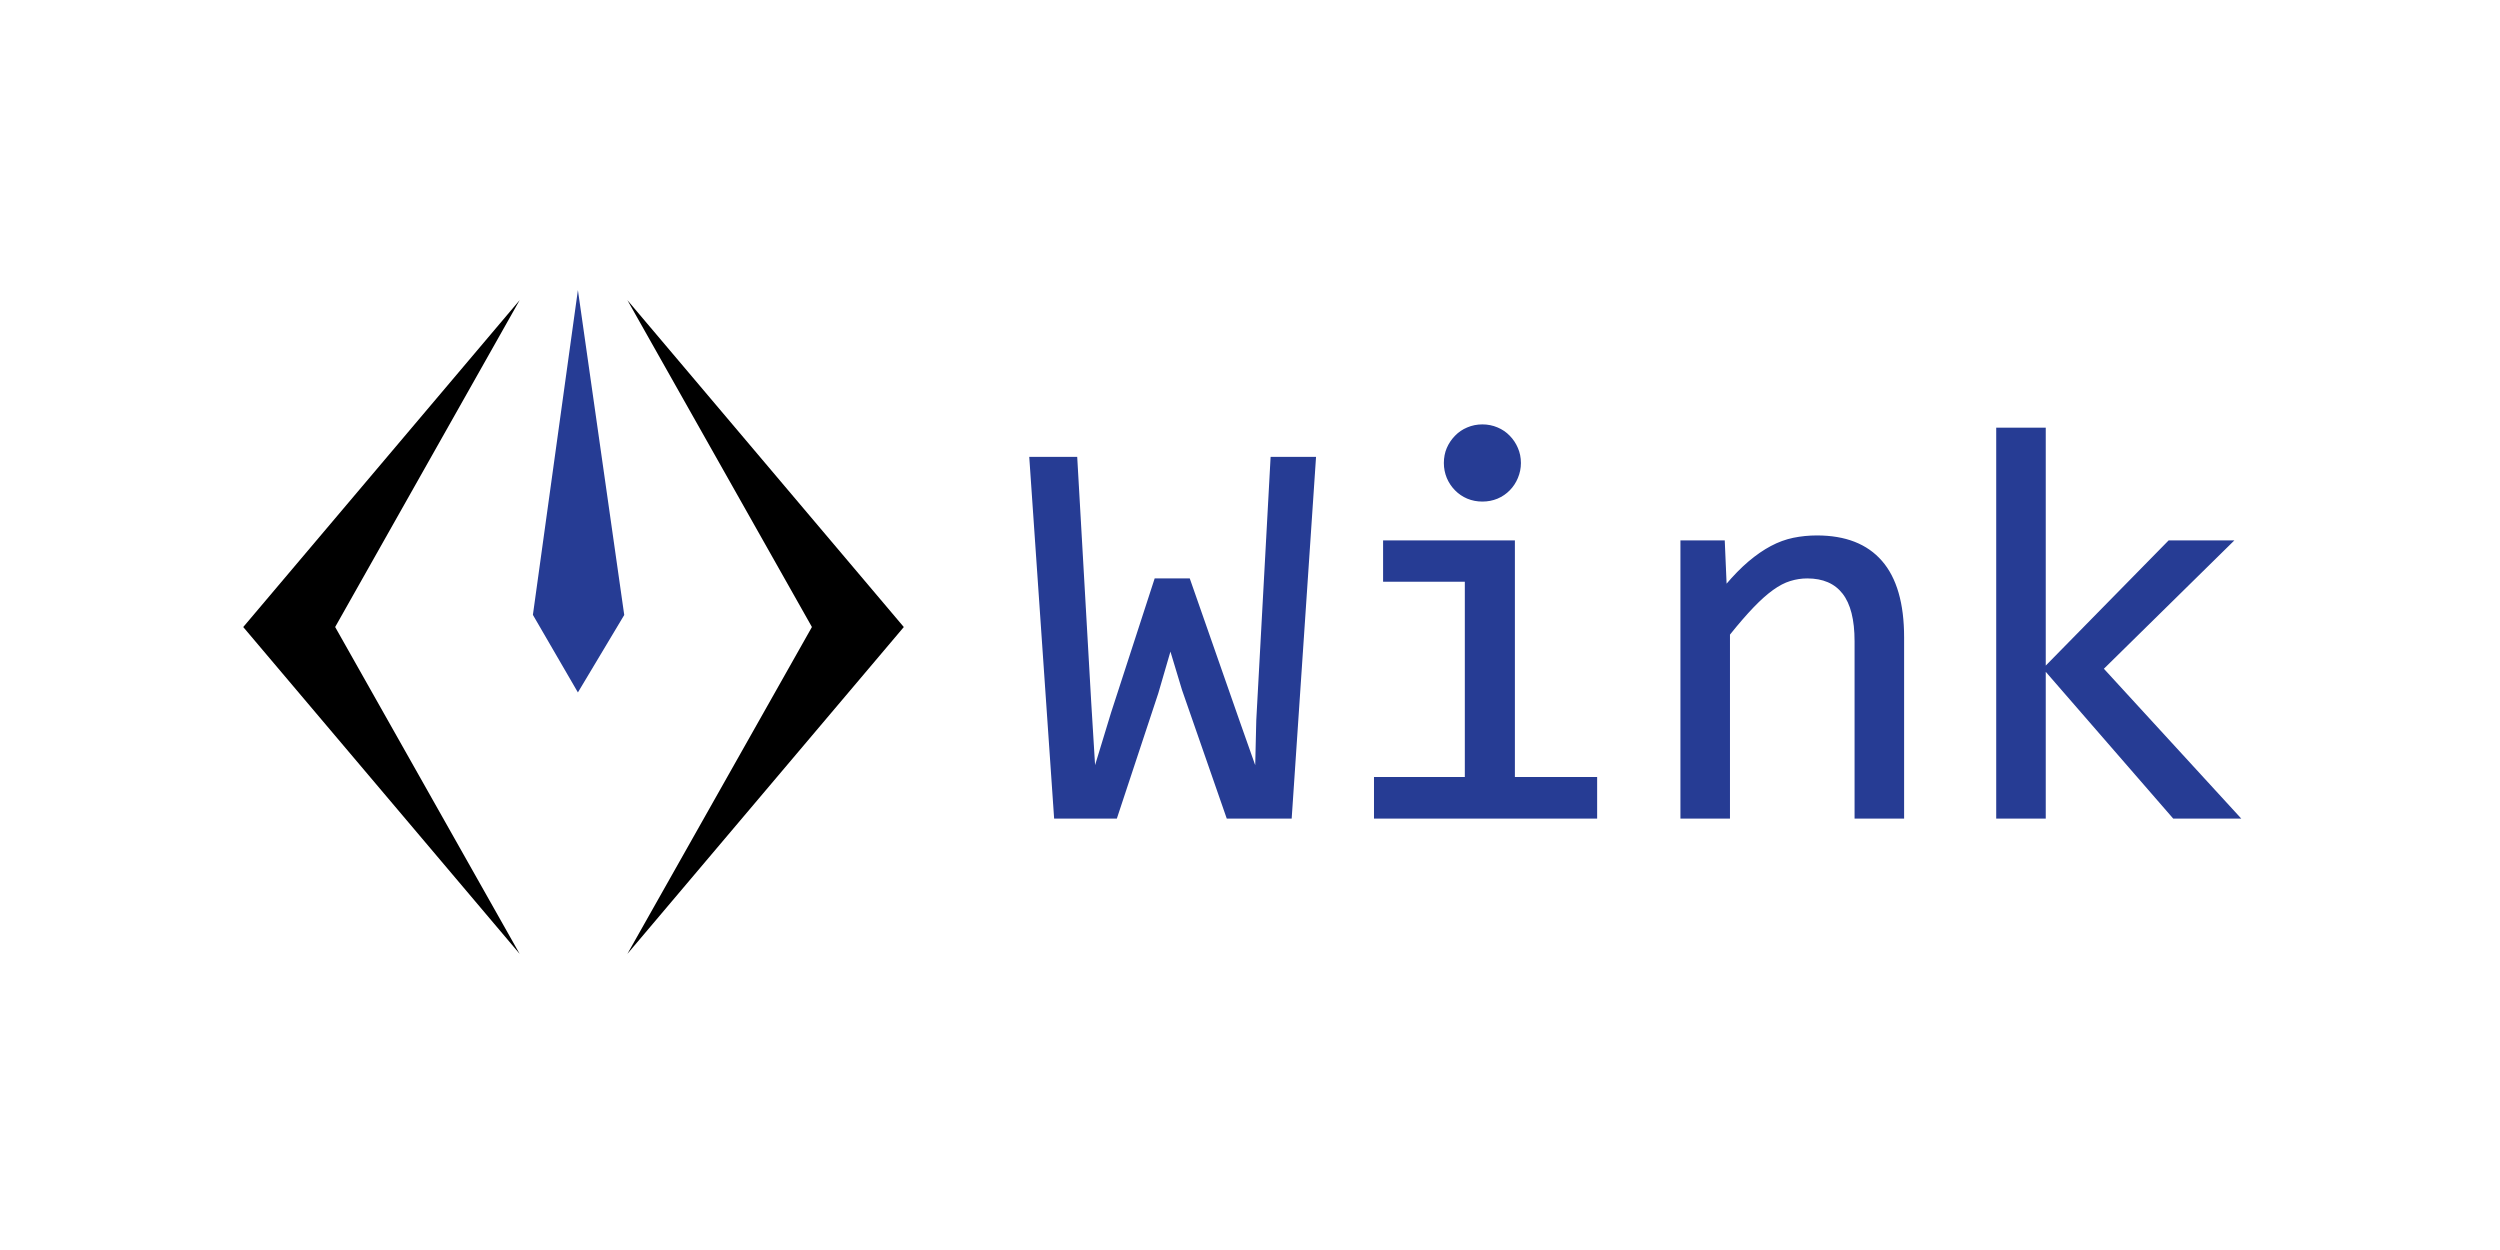
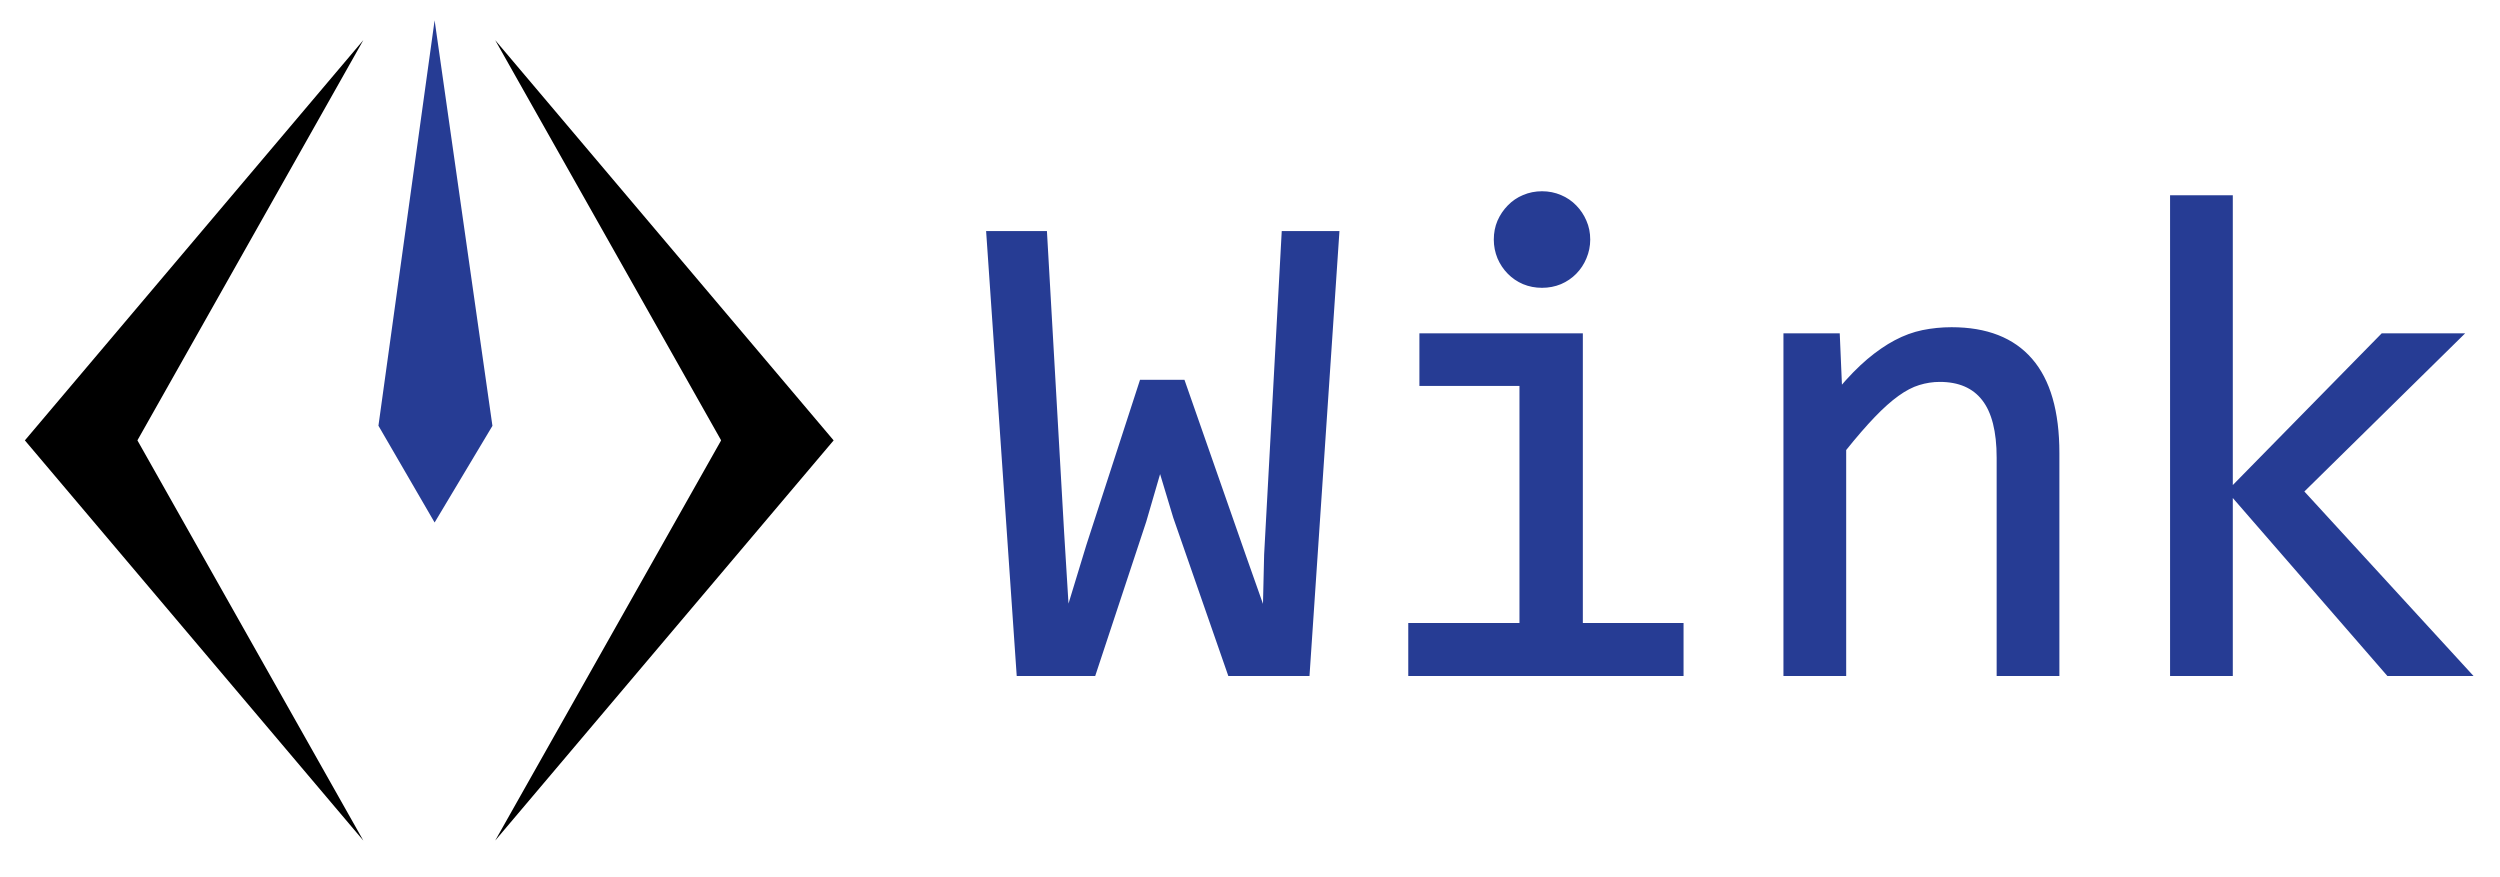
- <svg xmlns="http://www.w3.org/2000/svg" xmlns:xlink="http://www.w3.org/1999/xlink" width="200" height="100" viewBox="0 0 369 183" version="1.1">
+ <svg xmlns="http://www.w3.org/2000/svg" xmlns:xlink="http://www.w3.org/1999/xlink" width="301.387" height="105.71" version="1.1" style="">
+   <rect id="backgroundrect" width="100%" height="100%" x="0" y="0" fill="none" stroke="none" class="selected" style="" />
  <defs>
-     <g>
+     <g id="svg_1">
      <symbol overflow="visible" id="glyph0-0">
-         <path style="stroke:none;" d="M 42.141 -53.141 L 42.141 0 L 3.578 0 L 3.578 -53.141 Z M 38.328 -3.734 L 38.328 -49.359 L 7.312 -49.359 L 7.312 -3.734 Z M 32.438 -33.984 C 32.438 -32.766 32.219 -31.578 31.781 -30.422 C 31.352 -29.273 30.691 -28.258 29.797 -27.375 C 28.91 -26.5 27.77 -25.797 26.375 -25.266 C 24.977 -24.734 23.305 -24.469 21.359 -24.469 L 21.188 -18.047 L 17.141 -18.047 L 16.891 -28.297 L 21.516 -28.297 C 25.41 -28.297 27.359 -30.07 27.359 -33.625 C 27.359 -34.844 27.07 -35.938 26.5 -36.906 C 25.938 -37.883 25.141 -38.719 24.109 -39.406 C 23.086 -40.102 21.852 -40.633 20.406 -41 C 18.957 -41.363 17.363 -41.547 15.625 -41.547 L 14.219 -41.547 L 14.219 -45.625 L 15.875 -45.625 C 18.719 -45.625 21.176 -45.273 23.25 -44.578 C 25.32 -43.891 27.039 -42.992 28.406 -41.891 C 29.77 -40.797 30.781 -39.551 31.438 -38.156 C 32.102 -36.758 32.438 -35.367 32.438 -33.984 Z M 19.125 -14.391 C 20.125 -14.391 20.953 -14.039 21.609 -13.344 C 22.273 -12.656 22.609 -11.812 22.609 -10.812 C 22.609 -10.32 22.52 -9.867 22.344 -9.453 C 22.176 -9.035 21.938 -8.672 21.625 -8.359 C 21.312 -8.047 20.938 -7.789 20.5 -7.594 C 20.07 -7.406 19.613 -7.312 19.125 -7.312 C 18.633 -7.312 18.18 -7.406 17.766 -7.594 C 17.348 -7.789 16.984 -8.047 16.672 -8.359 C 16.359 -8.672 16.102 -9.035 15.906 -9.453 C 15.719 -9.867 15.625 -10.32 15.625 -10.812 C 15.625 -11.301 15.719 -11.758 15.906 -12.188 C 16.102 -12.625 16.359 -13.004 16.672 -13.328 C 16.984 -13.66 17.348 -13.922 17.766 -14.109 C 18.18 -14.297 18.633 -14.391 19.125 -14.391 Z M 19.125 -14.391 " />
+         <path style="stroke:none;" d="M 42.141 -53.141 L 42.141 0 L 3.578 0 L 3.578 -53.141 Z M 38.328 -3.734 L 38.328 -49.359 L 7.312 -49.359 L 7.312 -3.734 Z M 32.438 -33.984 C 32.438 -32.766 32.219 -31.578 31.781 -30.422 C 31.352 -29.273 30.691 -28.258 29.797 -27.375 C 28.91 -26.5 27.77 -25.797 26.375 -25.266 C 24.977 -24.734 23.305 -24.469 21.359 -24.469 L 21.188 -18.047 L 17.141 -18.047 L 16.891 -28.297 L 21.516 -28.297 C 25.41 -28.297 27.359 -30.07 27.359 -33.625 C 27.359 -34.844 27.07 -35.938 26.5 -36.906 C 25.938 -37.883 25.141 -38.719 24.109 -39.406 C 23.086 -40.102 21.852 -40.633 20.406 -41 C 18.957 -41.363 17.363 -41.547 15.625 -41.547 L 14.219 -41.547 L 14.219 -45.625 L 15.875 -45.625 C 18.719 -45.625 21.176 -45.273 23.25 -44.578 C 25.32 -43.891 27.039 -42.992 28.406 -41.891 C 29.77 -40.797 30.781 -39.551 31.438 -38.156 C 32.102 -36.758 32.438 -35.367 32.438 -33.984 Z M 19.125 -14.391 C 20.125 -14.391 20.953 -14.039 21.609 -13.344 C 22.273 -12.656 22.609 -11.812 22.609 -10.812 C 22.609 -10.32 22.52 -9.867 22.344 -9.453 C 22.176 -9.035 21.938 -8.672 21.625 -8.359 C 21.312 -8.047 20.938 -7.789 20.5 -7.594 C 20.07 -7.406 19.613 -7.312 19.125 -7.312 C 18.633 -7.312 18.18 -7.406 17.766 -7.594 C 17.348 -7.789 16.984 -8.047 16.672 -8.359 C 16.359 -8.672 16.102 -9.035 15.906 -9.453 C 15.719 -9.867 15.625 -10.32 15.625 -10.812 C 15.625 -11.301 15.719 -11.758 15.906 -12.188 C 16.102 -12.625 16.359 -13.004 16.672 -13.328 C 16.984 -13.66 17.348 -13.922 17.766 -14.109 C 18.18 -14.297 18.633 -14.391 19.125 -14.391 Z M 19.125 -14.391 " id="svg_2" />
      </symbol>
      <symbol overflow="visible" id="glyph0-1">
-         <path style="stroke:none;" d="M 43.891 -53.141 L 40.312 0 L 30.938 0 L 24.359 -18.906 L 22.531 -24.969 L 20.625 -18.422 L 14.531 0 L 5.484 0 L 1.828 -53.141 L 8.656 -53.141 L 10.719 -17 L 11.328 -7.078 L 13.891 -15.484 L 20.297 -35.203 L 25.297 -35.203 L 32.688 -14.062 L 35.156 -7.078 L 35.328 -14.391 L 37.438 -53.141 Z M 43.891 -53.141 " />
+         <path style="stroke:none;" d="M 43.891 -53.141 L 40.312 0 L 30.938 0 L 24.359 -18.906 L 22.531 -24.969 L 20.625 -18.422 L 14.531 0 L 5.484 0 L 1.828 -53.141 L 8.656 -53.141 L 10.719 -17 L 11.328 -7.078 L 13.891 -15.484 L 20.297 -35.203 L 25.297 -35.203 L 32.688 -14.062 L 35.156 -7.078 L 35.328 -14.391 L 37.438 -53.141 Z M 43.891 -53.141 " id="svg_3" />
      </symbol>
      <symbol overflow="visible" id="glyph0-2">
-         <path style="stroke:none;" d="M 20.391 -34.969 L 8.328 -34.969 L 8.328 -40.812 L 27.531 -40.812 L 27.531 -5.891 L 39.672 -5.891 L 39.672 0 L 6.984 0 L 6.984 -5.891 L 20.391 -5.891 Z M 22.859 -57.938 C 23.641 -57.938 24.367 -57.789 25.047 -57.5 C 25.723 -57.219 26.312 -56.816 26.812 -56.297 C 27.312 -55.785 27.703 -55.195 27.984 -54.531 C 28.273 -53.875 28.422 -53.148 28.422 -52.359 C 28.422 -51.609 28.273 -50.891 27.984 -50.203 C 27.703 -49.523 27.312 -48.93 26.812 -48.422 C 26.312 -47.91 25.723 -47.508 25.047 -47.219 C 24.367 -46.938 23.641 -46.797 22.859 -46.797 C 22.078 -46.797 21.348 -46.938 20.672 -47.219 C 19.992 -47.508 19.406 -47.91 18.906 -48.422 C 18.406 -48.93 18.008 -49.523 17.719 -50.203 C 17.438 -50.891 17.297 -51.609 17.297 -52.359 C 17.297 -53.148 17.438 -53.875 17.719 -54.531 C 18.008 -55.195 18.406 -55.785 18.906 -56.297 C 19.406 -56.816 19.992 -57.219 20.672 -57.5 C 21.348 -57.789 22.078 -57.938 22.859 -57.938 Z M 22.859 -57.938 " />
+         <path style="stroke:none;" d="M 20.391 -34.969 L 8.328 -34.969 L 8.328 -40.812 L 27.531 -40.812 L 27.531 -5.891 L 39.672 -5.891 L 39.672 0 L 6.984 0 L 6.984 -5.891 L 20.391 -5.891 Z M 22.859 -57.938 C 23.641 -57.938 24.367 -57.789 25.047 -57.5 C 25.723 -57.219 26.312 -56.816 26.812 -56.297 C 27.312 -55.785 27.703 -55.195 27.984 -54.531 C 28.273 -53.875 28.422 -53.148 28.422 -52.359 C 28.422 -51.609 28.273 -50.891 27.984 -50.203 C 27.703 -49.523 27.312 -48.93 26.812 -48.422 C 26.312 -47.91 25.723 -47.508 25.047 -47.219 C 24.367 -46.938 23.641 -46.797 22.859 -46.797 C 22.078 -46.797 21.348 -46.938 20.672 -47.219 C 19.992 -47.508 19.406 -47.91 18.906 -48.422 C 18.406 -48.93 18.008 -49.523 17.719 -50.203 C 17.438 -50.891 17.297 -51.609 17.297 -52.359 C 17.297 -53.148 17.438 -53.875 17.719 -54.531 C 18.008 -55.195 18.406 -55.785 18.906 -56.297 C 19.406 -56.816 19.992 -57.219 20.672 -57.5 C 21.348 -57.789 22.078 -57.938 22.859 -57.938 Z M 22.859 -57.938 " id="svg_4" />
      </symbol>
      <symbol overflow="visible" id="glyph0-3">
-         <path style="stroke:none;" d="M 6.5 -40.812 L 12.797 -40.812 L 13.078 -34.234 C 14.266 -35.641 15.41 -36.812 16.516 -37.75 C 17.629 -38.688 18.719 -39.438 19.781 -40 C 20.852 -40.57 21.945 -40.973 23.062 -41.203 C 24.176 -41.43 25.328 -41.547 26.516 -41.547 C 30.711 -41.547 33.883 -40.305 36.031 -37.828 C 38.188 -35.348 39.266 -31.613 39.266 -26.625 L 39.266 0 L 32.203 0 L 32.203 -26.062 C 32.203 -29.258 31.602 -31.625 30.406 -33.156 C 29.219 -34.688 27.445 -35.453 25.094 -35.453 C 24.227 -35.453 23.379 -35.32 22.547 -35.062 C 21.723 -34.812 20.863 -34.363 19.969 -33.719 C 19.082 -33.082 18.117 -32.223 17.078 -31.141 C 16.035 -30.055 14.863 -28.703 13.562 -27.078 L 13.562 0 L 6.5 0 Z M 6.5 -40.812 " />
+         <path style="stroke:none;" d="M 6.5 -40.812 L 12.797 -40.812 L 13.078 -34.234 C 14.266 -35.641 15.41 -36.812 16.516 -37.75 C 17.629 -38.688 18.719 -39.438 19.781 -40 C 20.852 -40.57 21.945 -40.973 23.062 -41.203 C 24.176 -41.43 25.328 -41.547 26.516 -41.547 C 30.711 -41.547 33.883 -40.305 36.031 -37.828 C 38.188 -35.348 39.266 -31.613 39.266 -26.625 L 39.266 0 L 32.203 0 L 32.203 -26.062 C 32.203 -29.258 31.602 -31.625 30.406 -33.156 C 29.219 -34.688 27.445 -35.453 25.094 -35.453 C 24.227 -35.453 23.379 -35.32 22.547 -35.062 C 21.723 -34.812 20.863 -34.363 19.969 -33.719 C 19.082 -33.082 18.117 -32.223 17.078 -31.141 C 16.035 -30.055 14.863 -28.703 13.562 -27.078 L 13.562 0 L 6.5 0 Z M 6.5 -40.812 " id="svg_5" />
      </symbol>
      <symbol overflow="visible" id="glyph0-4">
-         <path style="stroke:none;" d="M 43.156 0 L 33.453 0 L 14.453 -21.875 L 14.453 0 L 7.391 0 L 7.391 -57.453 L 14.453 -57.453 L 14.453 -22.156 L 32.766 -40.812 L 42.109 -40.812 L 22.984 -22 Z M 43.156 0 " />
+         <path style="stroke:none;" d="M 43.156 0 L 33.453 0 L 14.453 -21.875 L 14.453 0 L 7.391 0 L 7.391 -57.453 L 14.453 -57.453 L 14.453 -22.156 L 32.766 -40.812 L 42.109 -40.812 L 22.984 -22 Z M 43.156 0 " id="svg_6" />
      </symbol>
    </g>
  </defs>
-   <g id="surface1">
-     <path style="fill-rule:nonzero;fill:rgb(14.902%,23.529%,58.039%);fill-opacity:1;stroke-width:0.5;stroke-linecap:butt;stroke-linejoin:miter;stroke:rgb(14.902%,23.529%,58.039%);stroke-opacity:1;stroke-miterlimit:10;" d="M 170.939 85.844 L 157.882 179.949 L 170.939 202.416 L 184.38 179.98 Z M 170.939 85.844 " transform="matrix(0.499013,0,0,0.499689,0,0.0619168)" />
-     <path style=" stroke:none;fill-rule:nonzero;fill:rgb(0%,0%,0%);fill-opacity:1;" d="M 133.402 91.801 L 92.602 43.551 L 119.805 91.734 L 119.828 91.801 L 119.805 91.859 L 92.602 140.043 L 133.402 91.801 " />
-     <path style=" stroke:none;fill-rule:nonzero;fill:rgb(0%,0%,0%);fill-opacity:1;" d="M 35.902 91.801 L 76.703 43.551 L 49.504 91.734 L 49.473 91.801 L 49.504 91.859 L 76.703 140.043 L 35.902 91.801 " />
-     <g style="fill:rgb(14.902%,23.529%,58.039%);fill-opacity:1;">
-       <use xlink:href="#glyph0-1" x="150.223" y="119.953" />
-       <use xlink:href="#glyph0-2" x="195.94" y="119.953" />
-       <use xlink:href="#glyph0-3" x="241.658" y="119.953" />
-       <use xlink:href="#glyph0-4" x="287.376" y="119.953" />
+   <g class="currentLayer" style="">
+     <g id="surface1" class="">
+       <path style="fill-rule:nonzero;fill:rgb(14.902%,23.529%,58.039%);fill-opacity:1;stroke-width:0.5;stroke-linecap:butt;stroke-linejoin:miter;stroke:rgb(14.902%,23.529%,58.039%);stroke-opacity:1;stroke-miterlimit:10;" d="M52.398,4.247 L45.882,51.271 L52.398,62.497 L59.105,51.286 zM52.398,4.247 " id="svg_7" />
+       <path style=" stroke:none;fill-rule:nonzero;fill:rgb(0%,0%,0%);fill-opacity:1;" d="M100.499,53.091 L59.698,4.841 L86.901,53.025 L86.925,53.091 L86.901,53.15 L59.698,101.333 L100.499,53.091 " id="svg_8" />
+       <path style=" stroke:none;fill-rule:nonzero;fill:rgb(0%,0%,0%);fill-opacity:1;" d="M2.999,53.091 L43.8,4.841 L16.601,53.025 L16.569,53.091 L16.601,53.15 L43.8,101.333 L2.999,53.091 " id="svg_9" />
+       <g style="fill:rgb(14.902%,23.529%,58.039%);fill-opacity:1;" id="svg_10">
+         <use xlink:href="#glyph0-1" x="117.319" y="81.243" id="svg_11" />
+         <use xlink:href="#glyph0-2" x="163.037" y="81.243" id="svg_12" />
+         <use xlink:href="#glyph0-3" x="208.755" y="81.243" id="svg_13" />
+         <use xlink:href="#glyph0-4" x="254.472" y="81.243" id="svg_14" />
+       </g>
+       <path style="fill:none;stroke-width:0.5;stroke-linecap:butt;stroke-linejoin:miter;stroke:rgb(14.902%,23.529%,58.039%);stroke-opacity:1;stroke-miterlimit:10;" d="M161.21,28.103 L157.632,81.243 L148.257,81.243 L141.679,62.337 L139.851,56.275 L137.944,62.822 L131.851,81.243 L122.804,81.243 L119.148,28.103 L125.976,28.103 L128.038,64.243 L128.648,74.165 L131.21,65.759 L137.616,46.04 L142.616,46.04 L150.007,67.181 L152.476,74.165 L152.648,66.853 L154.757,28.103 zM183.429,46.275 L171.366,46.275 L171.366,40.431 L190.569,40.431 L190.569,75.353 L202.71,75.353 L202.71,81.243 L170.023,81.243 L170.023,75.353 L183.429,75.353 zM185.898,23.306 C186.679,23.306 187.405,23.454 188.085,23.743 C188.761,24.025 189.351,24.427 189.851,24.947 C190.351,25.458 190.741,26.048 191.023,26.712 C191.312,27.368 191.46,28.095 191.46,28.884 C191.46,29.634 191.312,30.353 191.023,31.04 C190.741,31.72 190.351,32.314 189.851,32.822 C189.351,33.333 188.761,33.736 188.085,34.025 C187.405,34.306 186.679,34.447 185.898,34.447 C185.116,34.447 184.386,34.306 183.71,34.025 C183.03,33.736 182.444,33.333 181.944,32.822 C181.444,32.314 181.046,31.72 180.757,31.04 C180.476,30.353 180.335,29.634 180.335,28.884 C180.335,28.095 180.476,27.368 180.757,26.712 C181.046,26.048 181.444,25.458 181.944,24.947 C182.444,24.427 183.03,24.025 183.71,23.743 C184.386,23.454 185.116,23.306 185.898,23.306 zM215.253,40.431 L221.55,40.431 L221.831,47.009 C223.019,45.603 224.163,44.431 225.269,43.493 C226.382,42.556 227.472,41.806 228.534,41.243 C229.605,40.673 230.698,40.271 231.816,40.04 C232.929,39.814 234.081,39.697 235.269,39.697 C239.464,39.697 242.636,40.939 244.784,43.415 C246.941,45.896 248.019,49.63 248.019,54.618 L248.019,81.243 L240.956,81.243 L240.956,55.181 C240.956,51.986 240.355,49.618 239.159,48.087 C237.972,46.556 236.198,45.79 233.847,45.79 C232.98,45.79 232.132,45.923 231.3,46.181 C230.476,46.431 229.616,46.88 228.722,47.525 C227.835,48.161 226.87,49.021 225.831,50.103 C224.788,51.189 223.616,52.54 222.316,54.165 L222.316,81.243 L215.253,81.243 zM297.628,81.243 L287.925,81.243 L268.925,59.368 L268.925,81.243 L261.862,81.243 L261.862,23.79 L268.925,23.79 L268.925,59.087 L287.237,40.431 L296.581,40.431 L277.456,59.243 zM117.319,19.404 " id="svg_15" />
    </g>
-     <path style="fill:none;stroke-width:0.5;stroke-linecap:butt;stroke-linejoin:miter;stroke:rgb(14.902%,23.529%,58.039%);stroke-opacity:1;stroke-miterlimit:10;" d="M 87.955 -106.346 L 80.784 0.002 L 61.997 0.002 L 48.815 -37.834 L 45.151 -49.967 L 41.331 -36.865 L 29.12 0.002 L 10.99 0.002 L 3.663 -106.346 L 17.346 -106.346 L 21.48 -34.019 L 22.701 -14.163 L 27.836 -30.986 L 40.674 -70.448 L 50.694 -70.448 L 65.504 -28.141 L 70.451 -14.163 L 70.796 -28.797 L 75.023 -106.346 Z M 132.48 -69.979 L 108.307 -69.979 L 108.307 -81.674 L 146.79 -81.674 L 146.79 -11.787 L 171.119 -11.787 L 171.119 0.002 L 105.614 0.002 L 105.614 -11.787 L 132.48 -11.787 Z M 137.427 -115.945 C 138.993 -115.945 140.449 -115.648 141.811 -115.07 C 143.165 -114.507 144.347 -113.702 145.349 -112.662 C 146.351 -111.638 147.134 -110.458 147.698 -109.129 C 148.277 -107.815 148.574 -106.361 148.574 -104.782 C 148.574 -103.281 148.277 -101.843 147.698 -100.467 C 147.134 -99.107 146.351 -97.919 145.349 -96.902 C 144.347 -95.878 143.165 -95.073 141.811 -94.495 C 140.449 -93.932 138.993 -93.65 137.427 -93.65 C 135.862 -93.65 134.398 -93.932 133.044 -94.495 C 131.682 -95.073 130.507 -95.878 129.505 -96.902 C 128.503 -97.919 127.705 -99.107 127.126 -100.467 C 126.562 -101.843 126.28 -103.281 126.28 -104.782 C 126.28 -106.361 126.562 -107.815 127.126 -109.129 C 127.705 -110.458 128.503 -111.638 129.505 -112.662 C 130.507 -113.702 131.682 -114.507 133.044 -115.07 C 134.398 -115.648 135.862 -115.945 137.427 -115.945 Z M 196.254 -81.674 L 208.873 -81.674 L 209.437 -68.51 C 211.816 -71.324 214.11 -73.669 216.325 -75.545 C 218.556 -77.421 220.74 -78.922 222.869 -80.048 C 225.014 -81.189 227.206 -81.995 229.445 -82.456 C 231.676 -82.909 233.985 -83.144 236.365 -83.144 C 244.772 -83.144 251.128 -80.658 255.434 -75.702 C 259.755 -70.738 261.915 -63.264 261.915 -53.281 L 261.915 0.002 L 247.762 0.002 L 247.762 -52.156 C 247.762 -58.55 246.557 -63.288 244.161 -66.352 C 241.782 -69.417 238.228 -70.949 233.515 -70.949 C 231.778 -70.949 230.079 -70.683 228.412 -70.167 C 226.76 -69.667 225.038 -68.768 223.245 -67.478 C 221.468 -66.204 219.535 -64.484 217.452 -62.318 C 215.362 -60.145 213.014 -57.44 210.407 -54.188 L 210.407 0.002 L 196.254 0.002 Z M 361.33 0.002 L 341.886 0.002 L 303.81 -43.776 L 303.81 0.002 L 289.658 0.002 L 289.658 -114.976 L 303.81 -114.976 L 303.81 -44.338 L 340.508 -81.674 L 359.232 -81.674 L 320.907 -44.026 Z M -0 -123.755 " transform="matrix(0.499013,0,0,0.499689,150.2228,119.9523)" />
  </g>
</svg>
